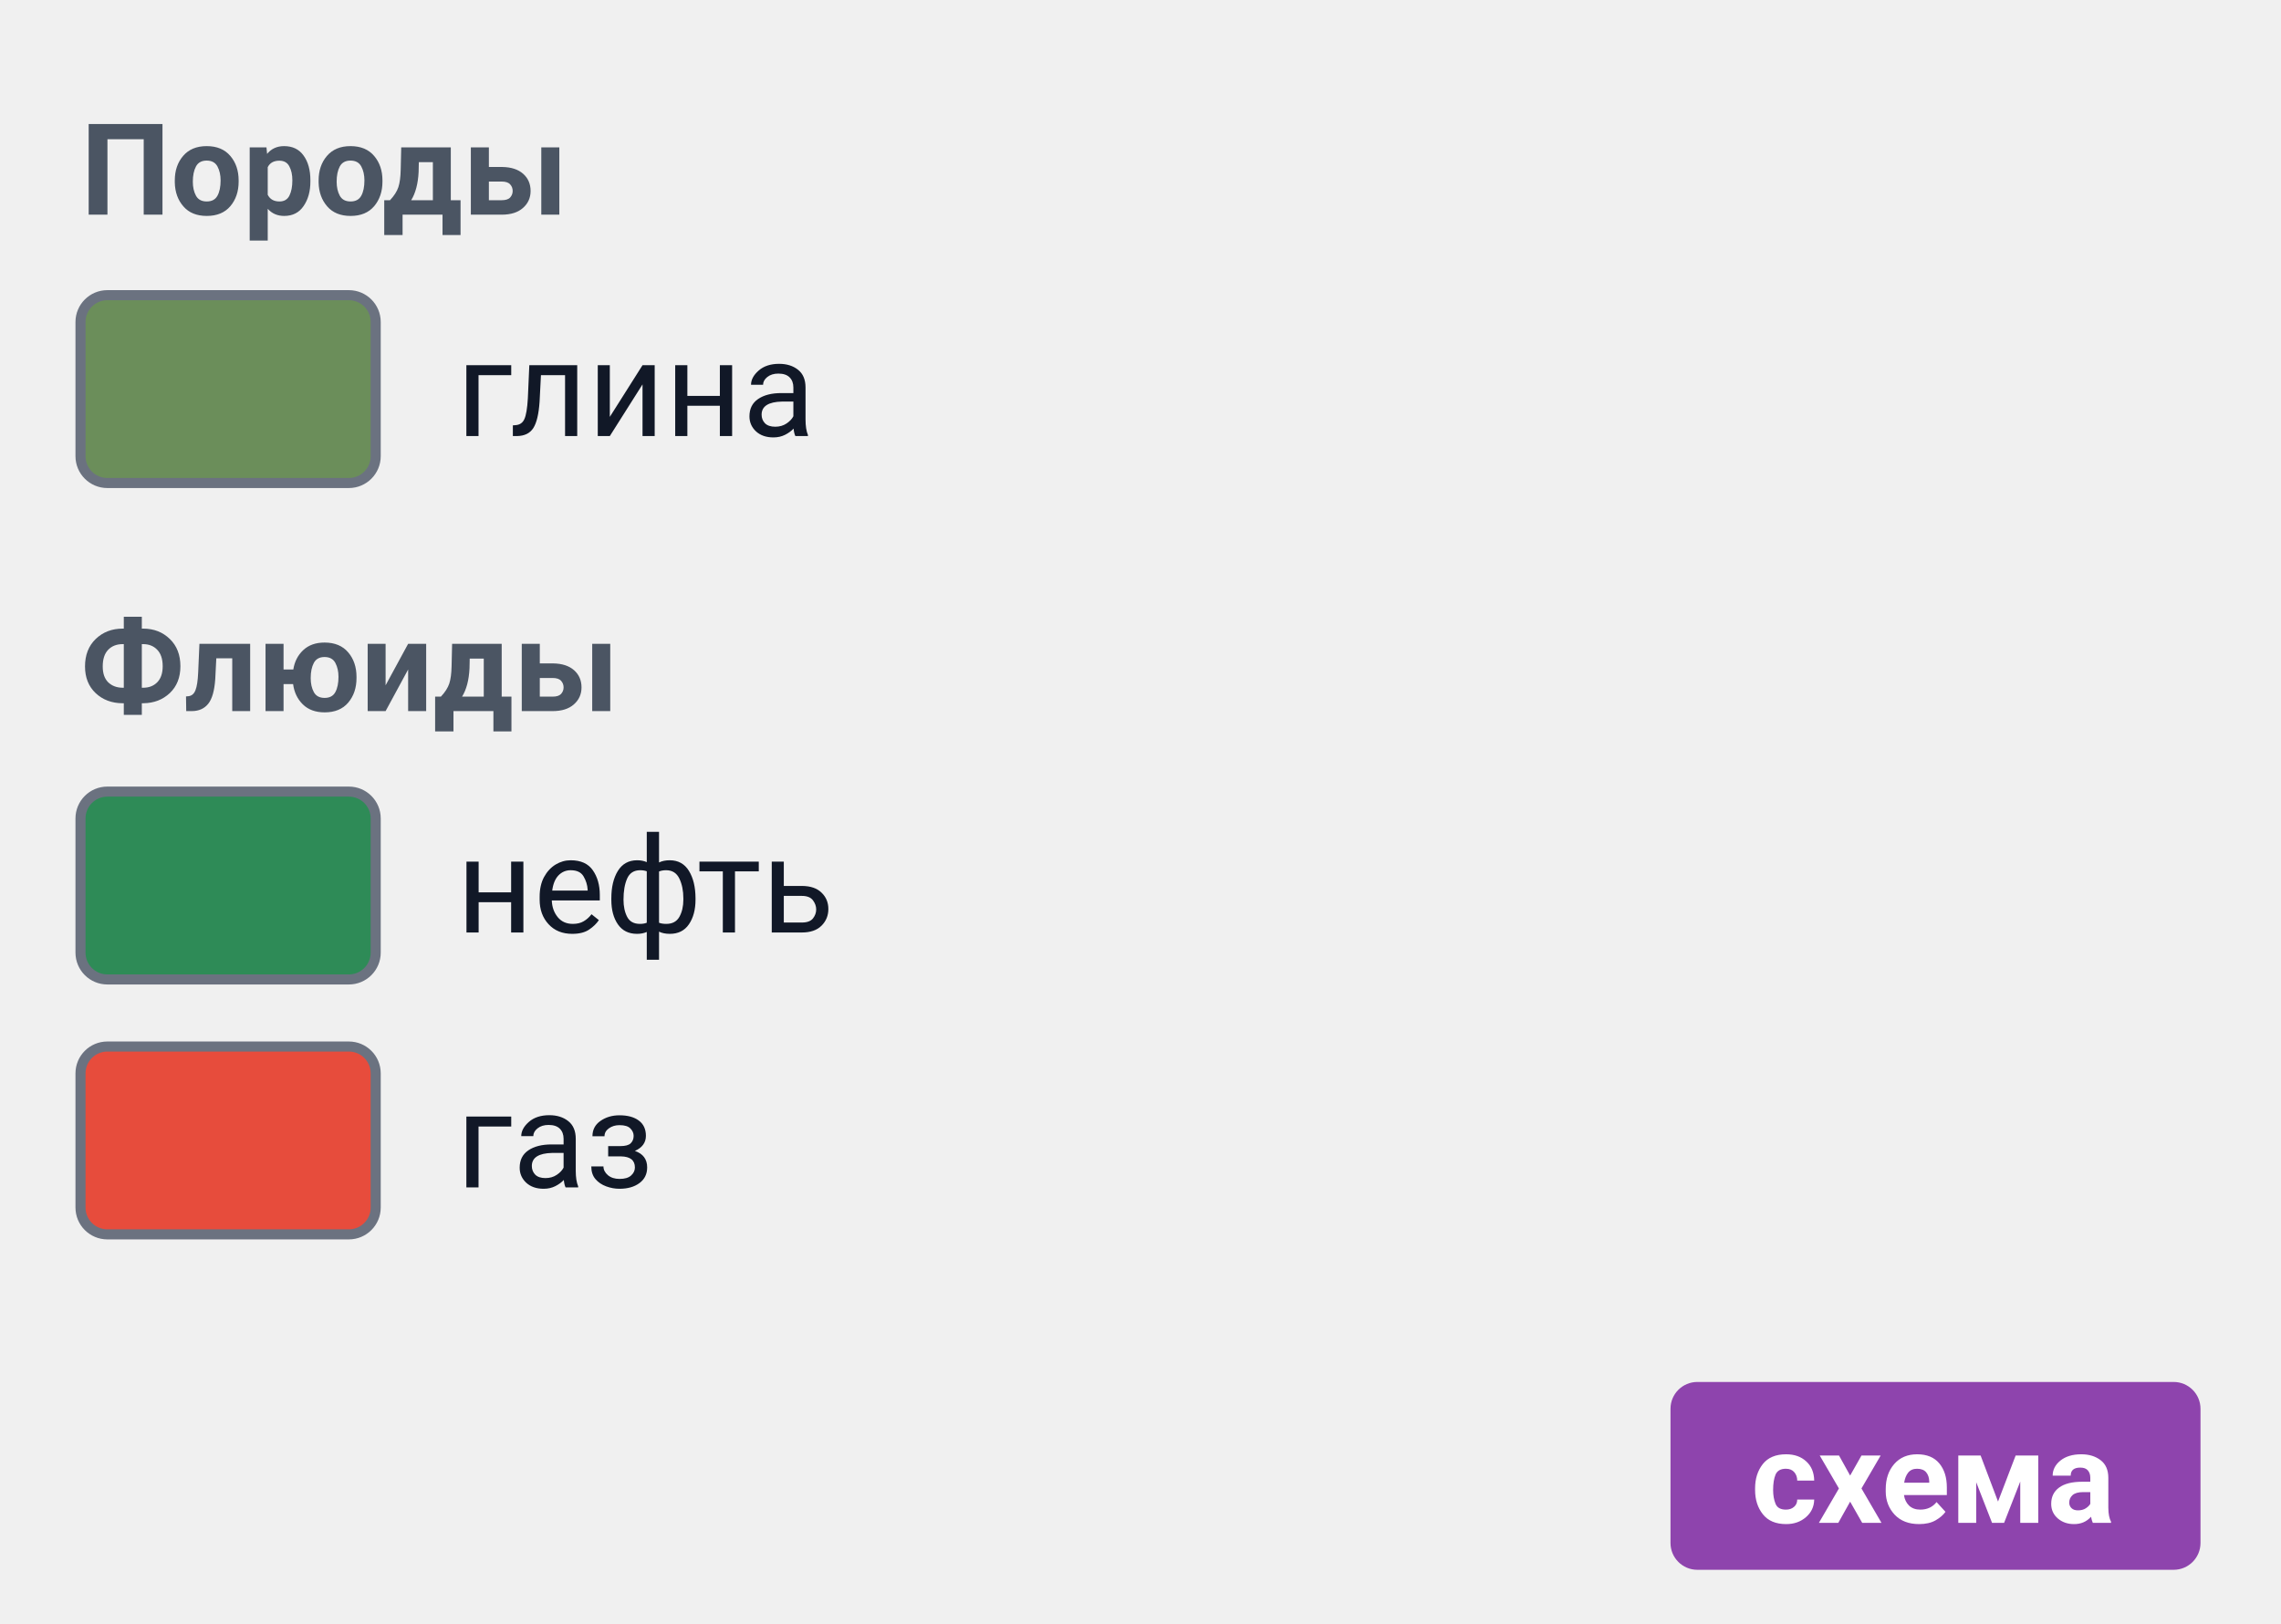
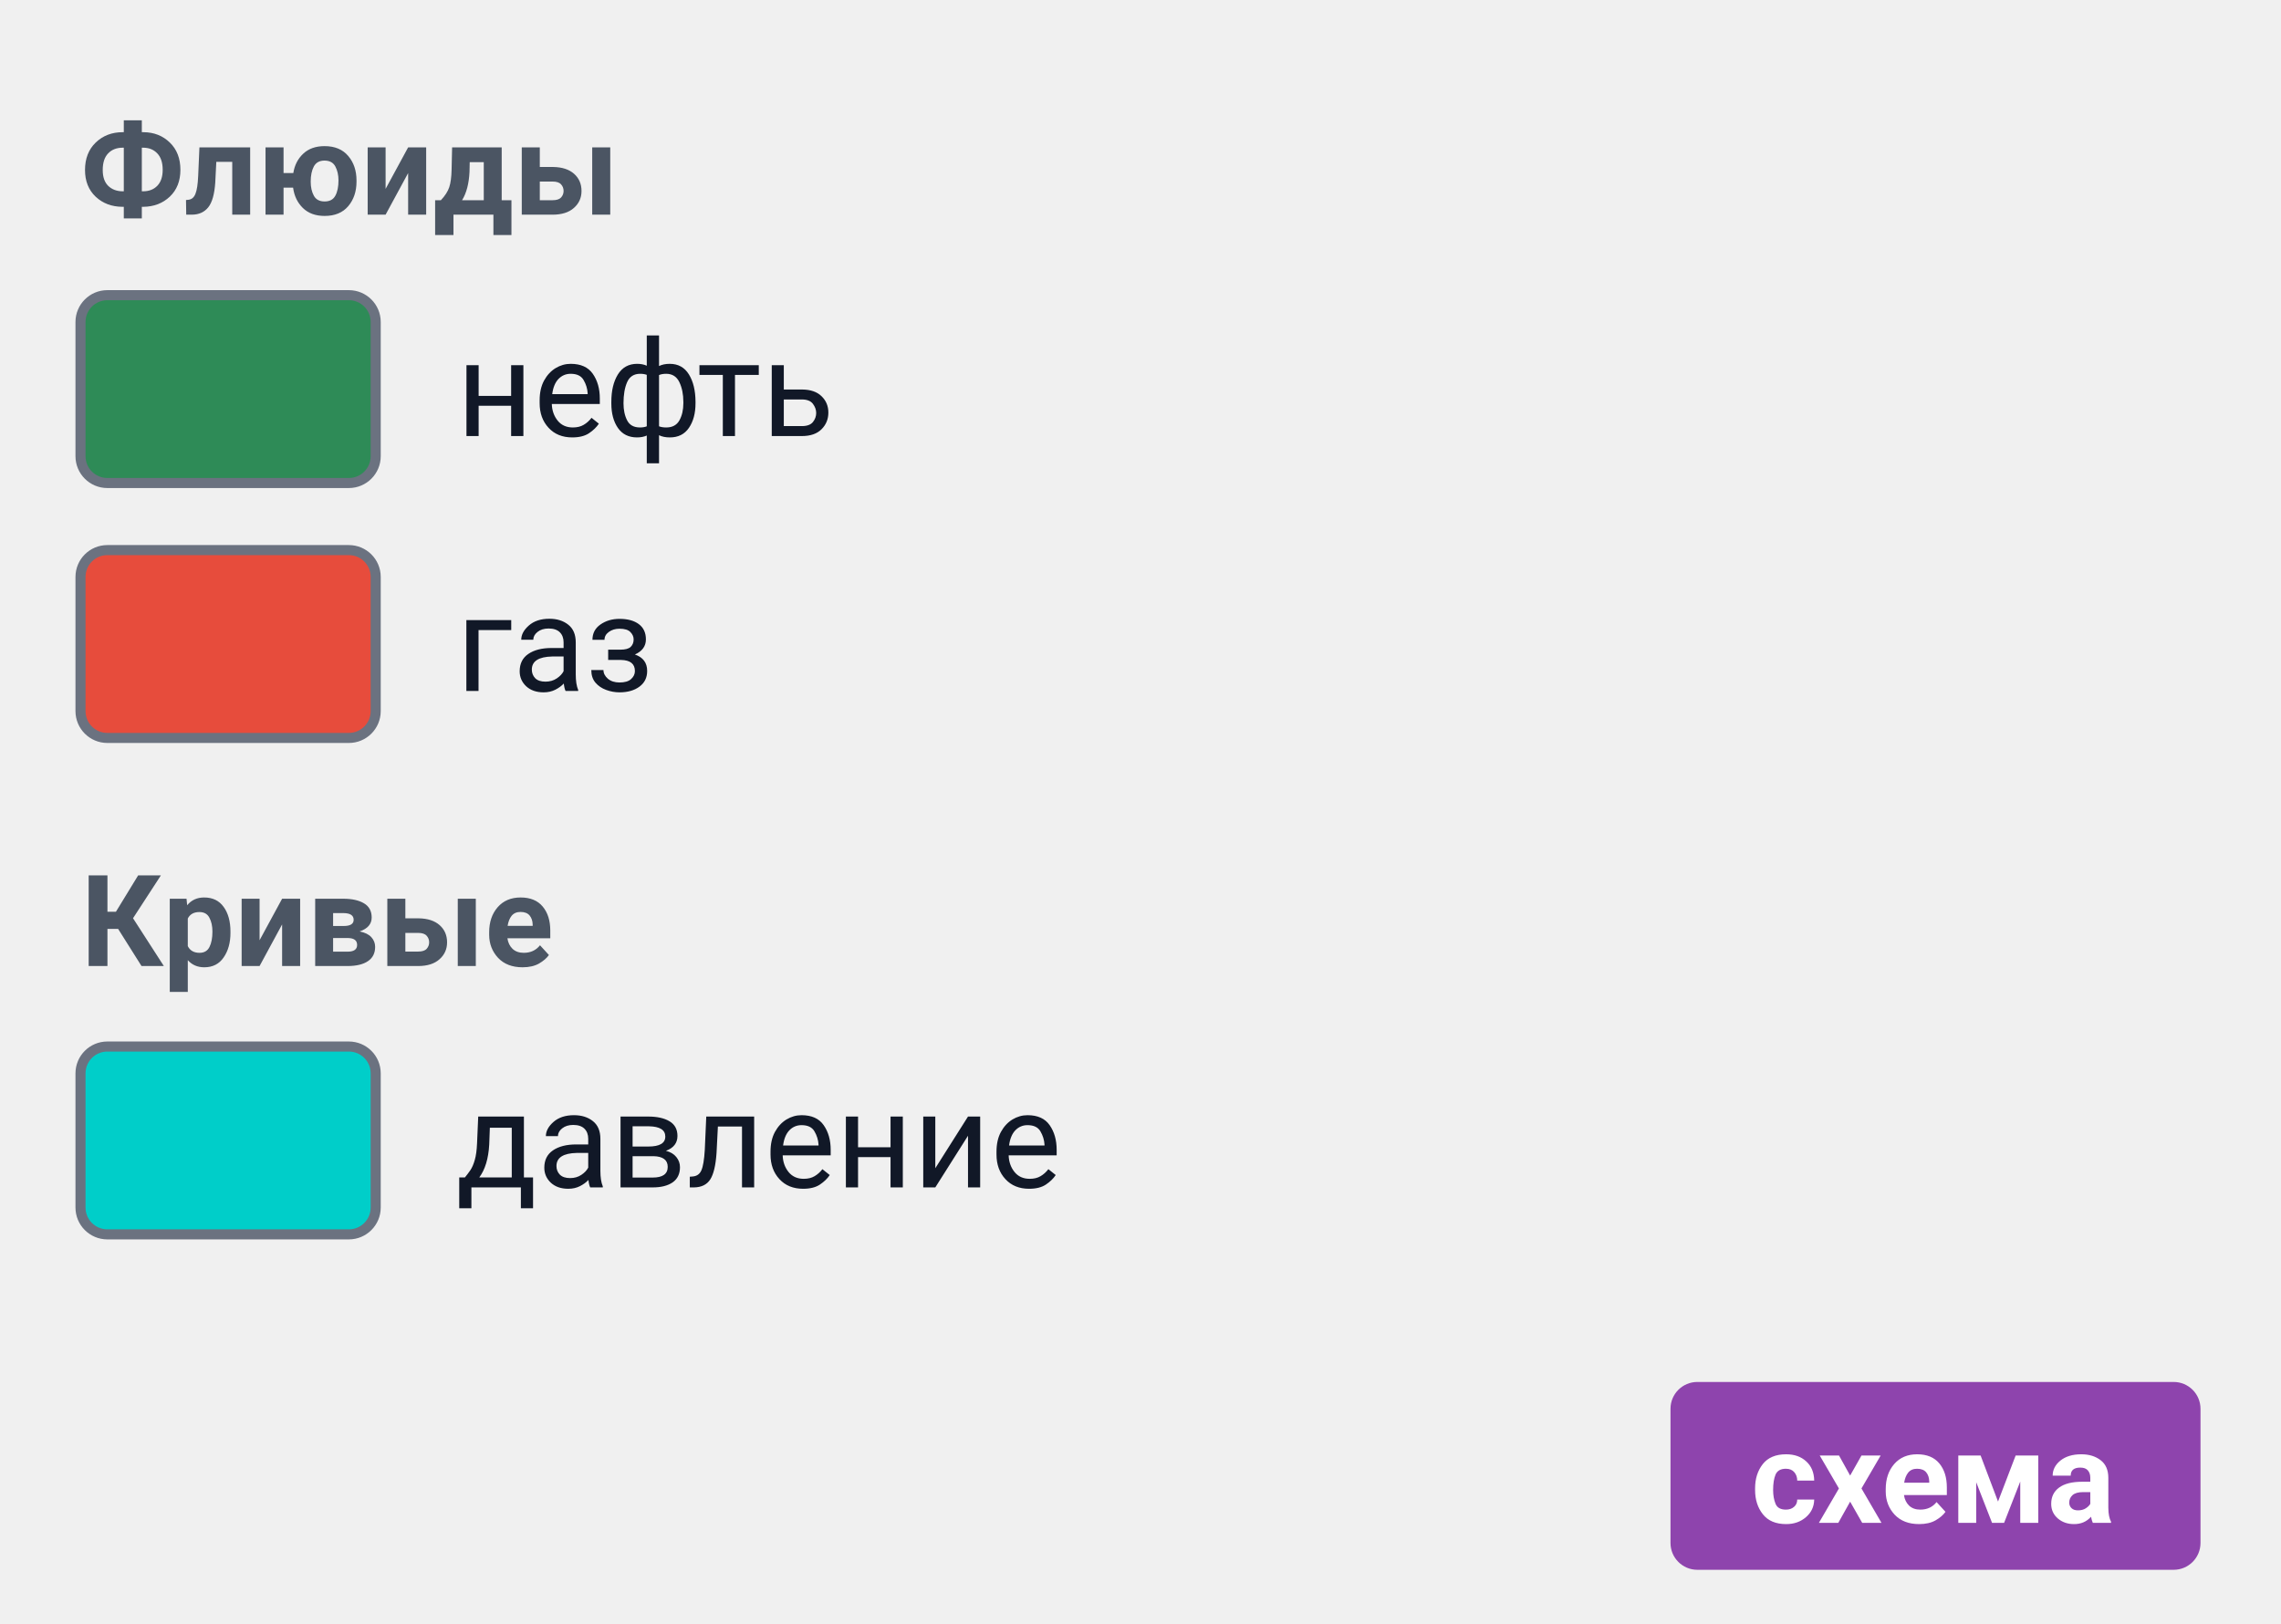
- <svg xmlns="http://www.w3.org/2000/svg" viewBox="0 0 340 242" role="img" aria-label="Условные цвета шага «Пороги αСП для нефти, газа и слоистой глины»: глина, нефть, газ.">
+ <svg xmlns="http://www.w3.org/2000/svg" viewBox="0 0 340 242" role="img" aria-label="Условные цвета шага «Типичные пороги αСП для нефти и газа»: нефть, газ, давление.">
  <style>.i-in{fill:#F3F4F6;stroke:#6B7280;stroke-width:1.5}.i-out{fill:#FFFFFF;stroke:#111827;stroke-width:2.5}.i-node{fill:#E5E7EB;stroke:#374151;stroke-width:1.5}.i-warn{fill:#FFFFFF;stroke:#374151;stroke-width:2;stroke-dasharray:7 5}.it{fill:#111827;font-size:20px;font-family:system-ui,-apple-system,'Segoe UI',Roboto,sans-serif}.ih{fill:#4B5563;font-size:19px;font-weight:700;font-family:system-ui,-apple-system,'Segoe UI',Roboto,sans-serif}.il{fill:#4B5563;font-size:19px;font-family:system-ui,-apple-system,'Segoe UI',Roboto,sans-serif}.ia{stroke:#4B5563;stroke-width:2}.iah{fill:#4B5563}.ibt{fill:#FFFFFF;font-size:19px;font-weight:700;font-family:system-ui,-apple-system,'Segoe UI',Roboto,sans-serif}.isw{stroke:#6B7280;stroke-width:1.5}</style>
-   <text class="ih" x="12" y="32">Породы</text>
-   <rect class="isw" x="12" y="44" width="44" height="28" rx="4" fill="#6B8E5A" />
-   <text class="it" x="68" y="65">глина</text>
-   <text class="ih" x="12" y="106">Флюиды</text>
-   <rect class="isw" x="12" y="118" width="44" height="28" rx="4" fill="#2E8B57" />
-   <text class="it" x="68" y="139">нефть</text>
-   <rect class="isw" x="12" y="156" width="44" height="28" rx="4" fill="#E74C3C" />
-   <text class="it" x="68" y="177">газ</text>
+   <text class="ih" x="12" y="32">Флюиды</text>
+   <rect class="isw" x="12" y="44" width="44" height="28" rx="4" fill="#2E8B57" />
+   <text class="it" x="68" y="65">нефть</text>
+   <rect class="isw" x="12" y="82" width="44" height="28" rx="4" fill="#E74C3C" />
+   <text class="it" x="68" y="103">газ</text>
+   <text class="ih" x="12" y="144">Кривые</text>
+   <rect class="isw" x="12" y="156" width="44" height="28" rx="4" fill="#00CEC9" />
+   <text class="it" x="68" y="177">давление</text>
  <rect x="249" y="206" width="79" height="28" rx="4" fill="#8E44AD" />
  <text class="ibt" x="261" y="227">схема</text>
</svg>
